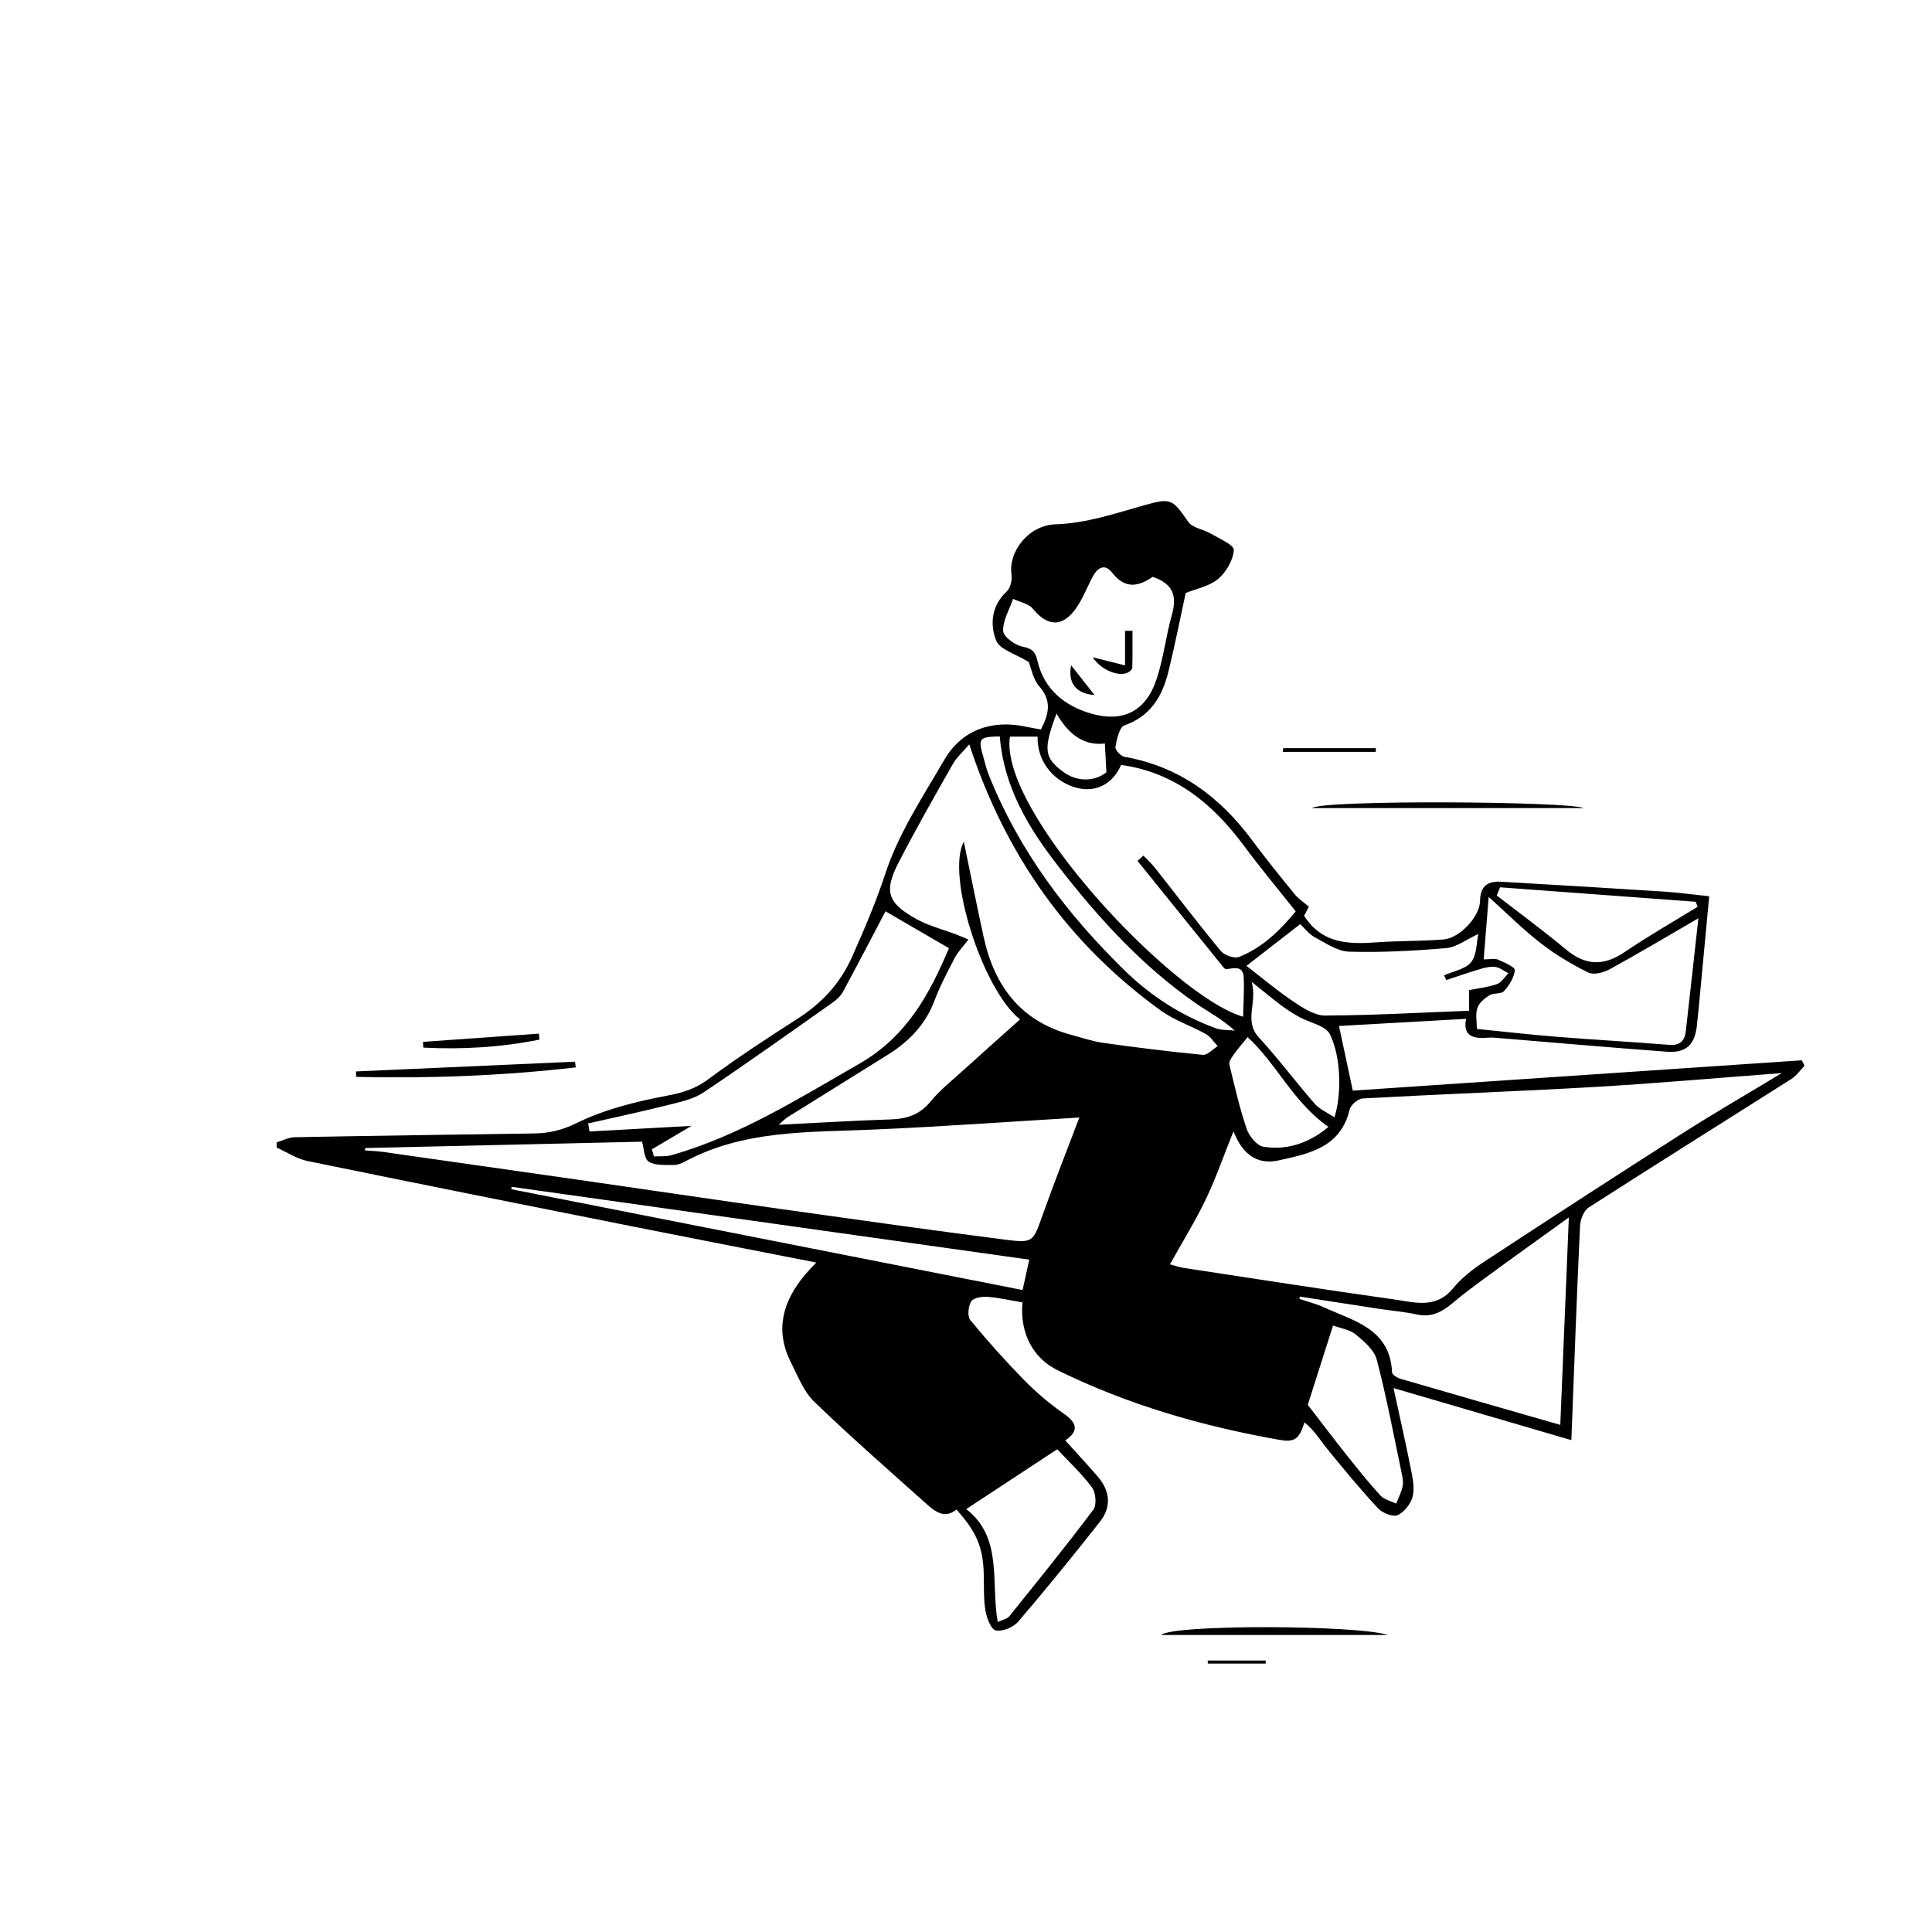
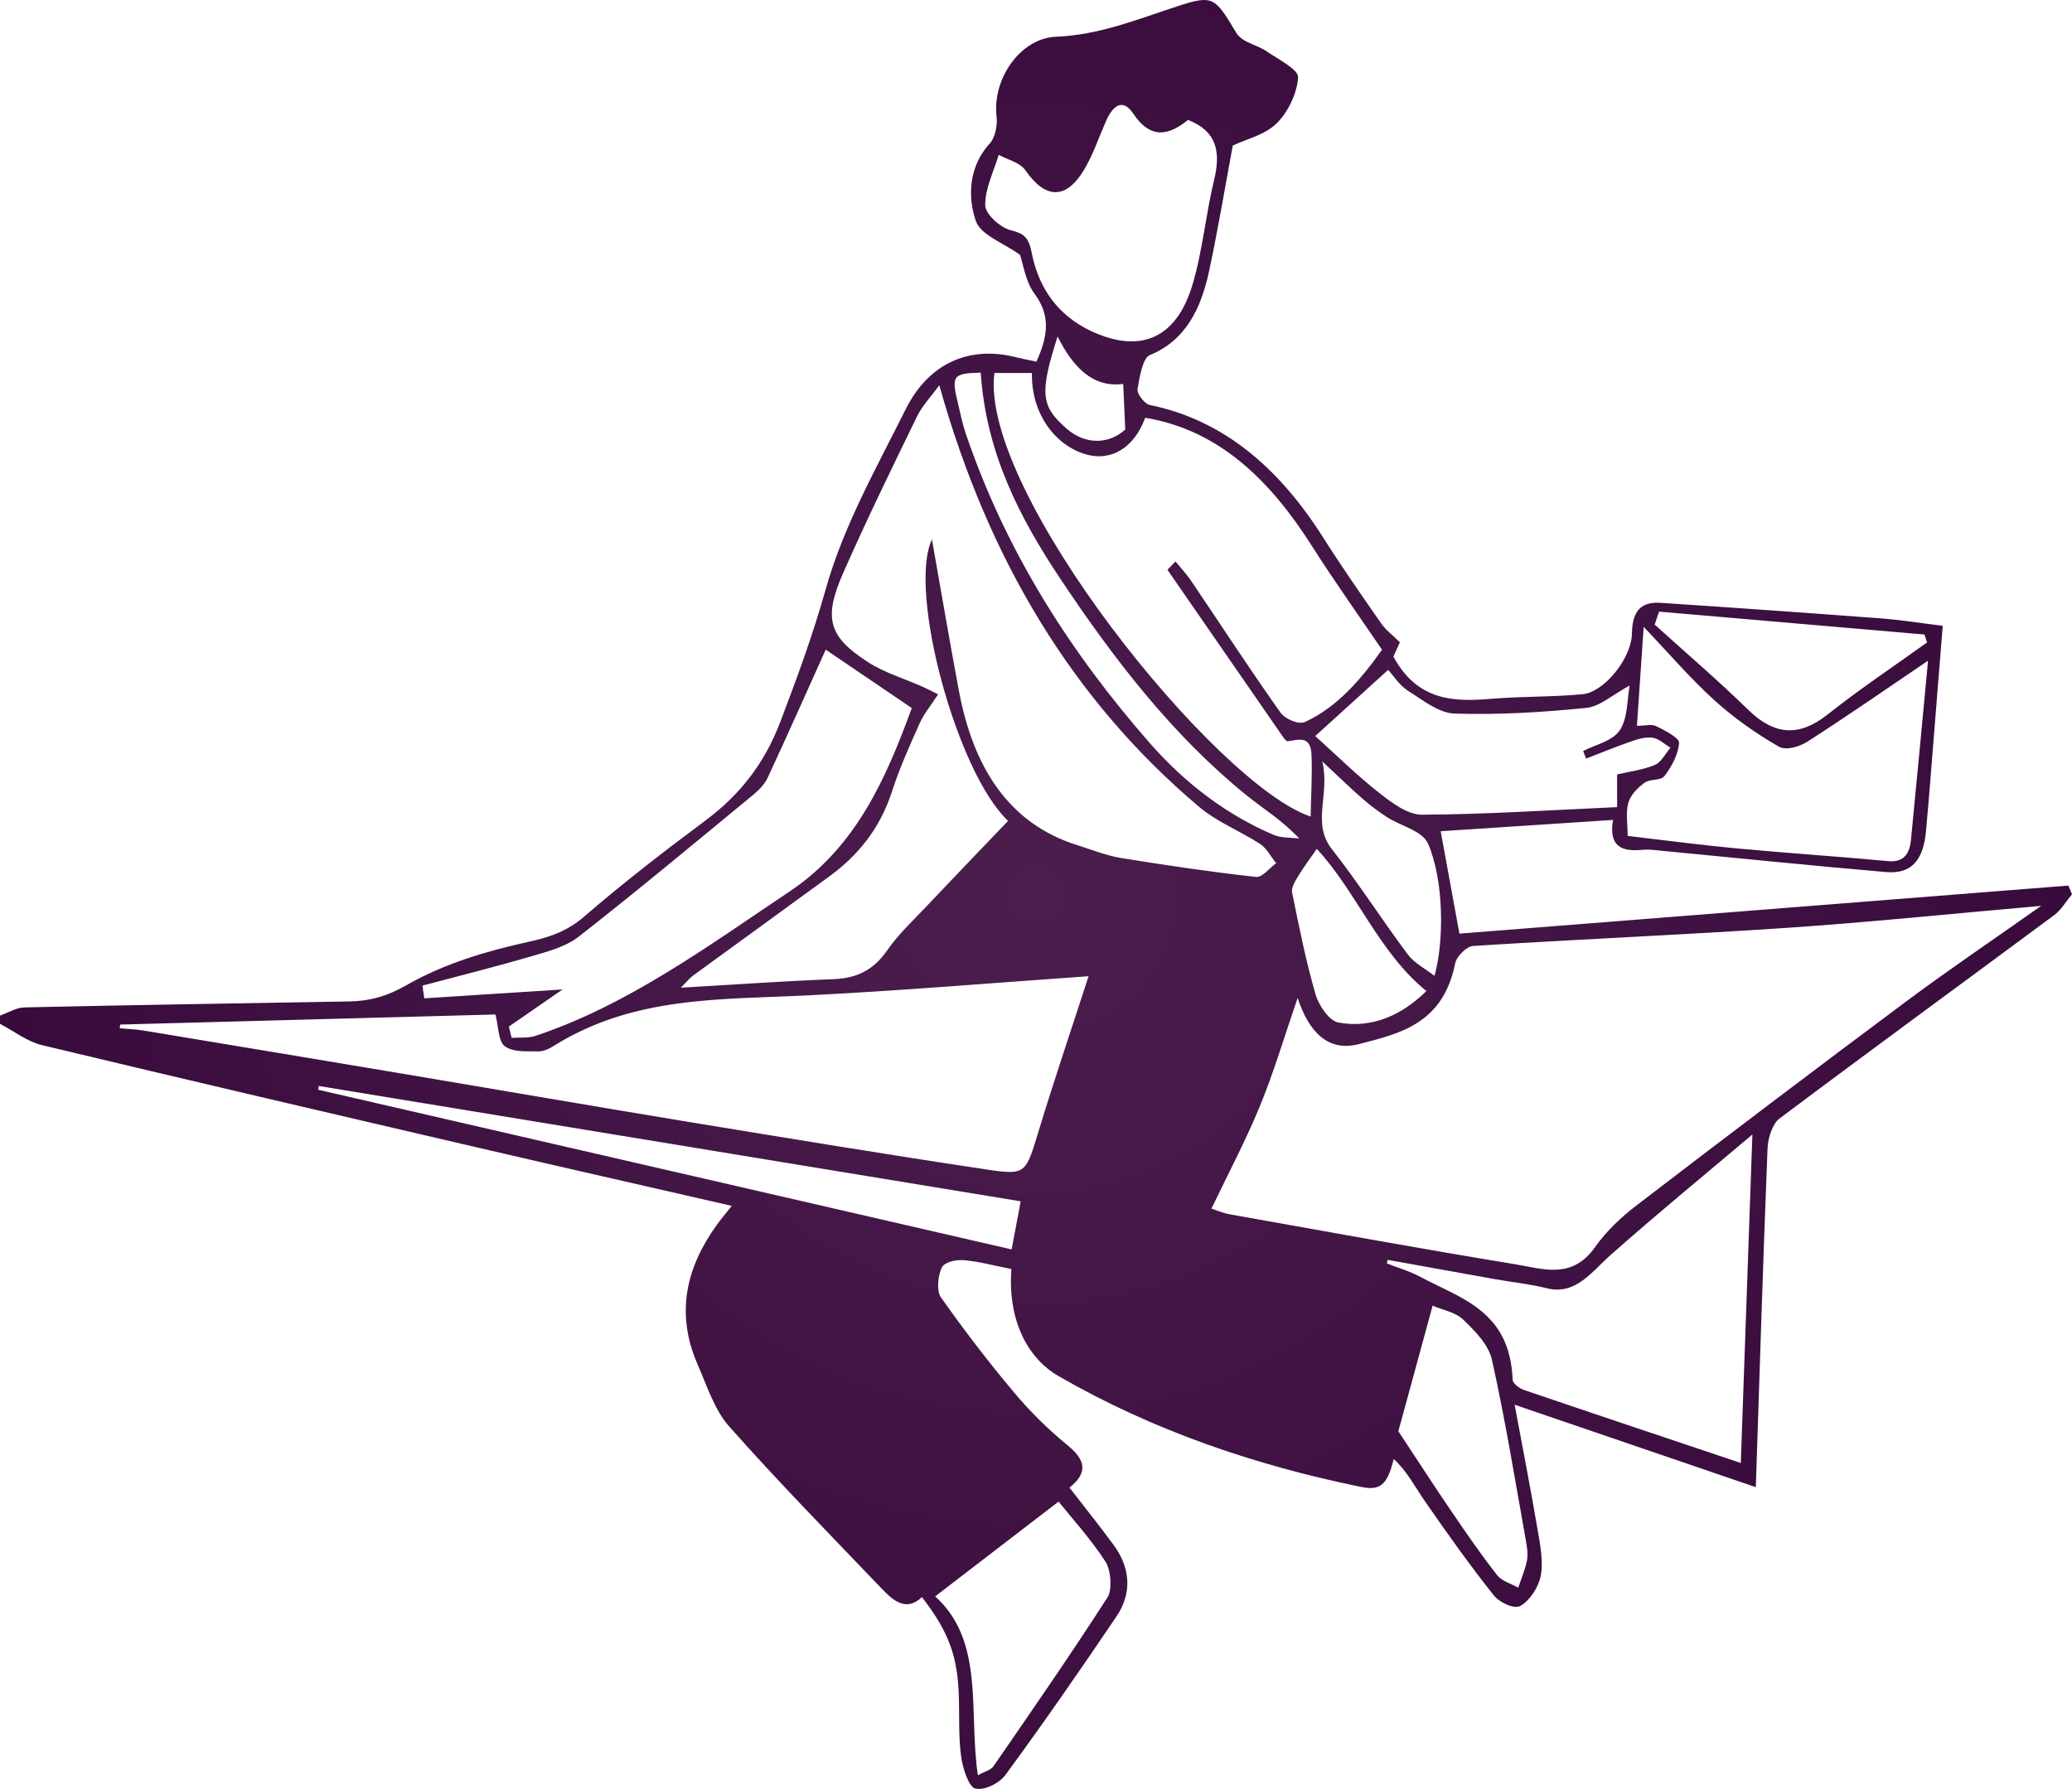
- <svg xmlns="http://www.w3.org/2000/svg" width="2500" height="2500" viewBox="0 0 2500 2500">
-   <path d="m1323.01,1685.3c-17.1-2.87-31.23-6.24-45.53-7.22-7.06-.48-17.98,1.3-20.77,5.92-3.79,6.28-5.16,19.27-1.17,24.13,22.18,26.98,45.56,53.1,70.03,78.04,15.46,15.75,32.63,30.25,50.71,42.89,17.12,11.97,20.58,22.29,2.15,34.83,14.67,16.27,28.72,31.25,42.09,46.82,15.89,18.51,18.04,39.06,2.84,58.35-34.47,43.73-69.54,87.03-105.76,129.31-6.26,7.31-20.25,13.14-29.05,11.41-6.1-1.2-11.84-16.16-13.4-25.68-2.58-15.7-1.74-31.97-2.2-48-.97-33.97-9.36-54.07-35.31-82.71-15.15,12.3-27.49,2.78-38.76-7.31-48.84-43.7-98.25-86.85-145.36-132.36-13.65-13.19-21.13-33.18-30.05-50.76-21.36-42.11-10.3-79.5,18.46-113.73,3.84-4.57,8.07-8.8,14.27-15.52-82.63-16.23-162.71-31.76-242.7-47.7-138.58-27.61-277.16-55.21-415.57-83.65-13.93-2.86-26.68-11.45-39.97-17.38.01-2.25.02-4.49.03-6.74,7.78-2.33,15.52-6.55,23.34-6.69,103.25-1.96,206.52-3.36,309.78-4.87,19.39-.28,36.03-4.1,54.99-13.41,36.09-17.71,76.75-27.88,116.61-35.38,20.06-3.77,36.41-8.55,52.98-20.78,37.38-27.6,76.24-53.3,115.44-78.29,31.73-20.22,55.86-45.59,71.35-80.45,15.84-35.66,31.02-70.88,43.33-108.39,17.01-51.84,48.5-99.27,76.33-147.12,22.07-37.94,60.86-51.93,104.5-42.69,6.62,1.4,13.3,2.49,20.26,3.78,10.35-19.77,14.48-36.88-2.02-55.78-8.38-9.61-10.76-24.46-13.61-31.45-16.74-10.45-37.63-16.08-42.33-28.06-8.12-20.69-6.05-44.83,13.62-63.17,4.79-4.47,7.34-14.58,6.35-21.45-4.43-30.95,22.57-64.43,56.78-65.58,40.68-1.38,77.23-14.07,115.05-24.7,34.98-9.83,36.33-7.83,56.93,21.58,5.55,7.93,19.61,9.55,29.12,15.16,10.94,6.46,30.24,14.75,29.8,21.14-.91,13.19-9.9,28.76-20.41,37.57-11.46,9.6-28.4,12.66-41.9,18.13-7.22,33.12-13.98,67.94-22.53,102.31-7.83,31.51-22.91,57.18-56.73,68.97-6.57,2.29-9.83,17.91-11.67,27.92-.66,3.58,6.82,11.92,11.53,12.75,70.91,12.4,123.71,51.71,165.64,108.35,17.7,23.91,36.5,47.02,55.29,70.09,4.55,5.59,11.01,9.63,17.89,15.49-1.74,3.33-4.44,8.46-6.17,11.77,23.07,36.21,57.47,37.04,93.67,34.41,28.94-2.1,58.09-1.38,87-3.77,20.32-1.68,46.62-29.15,46.96-49.78.33-19.99,10.54-25.81,27.37-24.86,70.01,3.96,140.01,8.19,209.99,12.71,18.94,1.22,37.8,3.83,59.18,6.06-4.5,47.97-8.94,95.35-13.4,142.72-.79,8.33-1.65,16.66-2.56,24.98-2.62,24.03-13.92,35.27-38.05,33.51-72.89-5.33-145.7-11.8-218.55-17.77-4.57-.38-9.21-.83-13.75-.44-18.73,1.64-32.87-1.81-28.28-24.39-55.36,3.11-108.99,6.12-164.46,9.24,6.08,28.46,11.68,54.68,17.87,83.66,193.51-13.07,387.3-26.16,581.08-39.25,1.14,2.37,2.29,4.73,3.44,7.1-5.59,5.72-10.32,12.8-16.89,16.97-87.44,55.53-175.31,110.4-262.44,166.42-6.37,4.1-10.77,15.65-11.16,23.96-4.22,90.02-7.45,180.08-11.21,277.07-76.33-22.34-150.76-44.13-230.12-67.36,7.73,35.68,15.24,68.53,21.8,101.56,2.48,12.51,5.7,26.08,3.14,37.99-2.06,9.58-10.75,20.71-19.48,24.84-6,2.83-19.8-2.66-25.47-8.75-22.84-24.54-44.24-50.45-65.39-76.49-9.62-11.85-17.44-25.17-30-34.78-6.49,22.96-14.22,25.79-32.29,22.6-99.75-17.6-196.44-45.47-287.13-90.15-31.55-15.54-48.88-47.67-45.38-87.71Zm190.86-49.28c5.71,1.52,11.5,3.67,17.49,4.58,90.87,13.84,181.7,28.08,272.72,40.87,26.07,3.66,53.84,12.66,75.89-14.07,10.92-13.24,25.04-24.57,39.49-34.05,85.4-56.02,171.08-111.62,257.19-166.55,41.13-26.24,83.41-50.67,128.97-78.22-83.85,6.31-162.93,13.34-242.16,17.94-99.92,5.79-199.96,9.35-299.9,14.85-6.15.34-15.7,8.34-17.12,14.32-11.6,49.2-52.41,57.17-91.91,65.87-29.73,6.55-47.72-10.26-58.4-37.69-12.38,30.79-22.54,60.26-35.93,88.2-13.74,28.67-30.64,55.83-46.33,83.97Zm-259.65-672.81c-7.99,9.43-16.23,16.63-21.33,25.61-24.01,42.26-48.11,84.52-70.34,127.72-18.98,36.88-14.1,51.9,22.97,72.54,16.32,9.09,35.12,13.69,52.75,20.45,5.69,2.18,11.23,4.73,14.82,6.25-7.1,9.37-13.54,15.87-17.58,23.61-9.49,18.16-19.14,36.43-26.35,55.56-11.6,30.81-32.78,52.61-59.87,69.58-43.21,27.06-86.6,53.86-129.83,80.9-3.7,2.31-6.75,5.65-11.89,10.04,50.62-2.52,97.86-5.44,145.14-6.96,21.03-.68,37.86-6.35,51.68-23.42,10.92-13.49,24.88-24.59,37.86-36.35,25.63-23.24,51.52-46.21,77.62-69.59-49.04-39.46-95.8-187.91-72.67-229.93,8.73,42.1,16.79,82.75,25.63,123.24,13.83,63.39,47.89,109.06,113.21,126.56,13.87,3.72,27.63,8.51,41.77,10.48,42.77,5.97,85.65,11.35,128.63,15.46,6,.57,12.8-7.28,19.23-11.23-5.02-5.32-9.14-12.24-15.22-15.65-19.14-10.72-40.76-17.72-58.34-30.42-119.74-86.5-200.95-201.11-247.88-344.46Zm-781.57,522.34c-.14,1.03-.28,2.06-.42,3.09,7.49.58,15.04.74,22.46,1.79,84.43,11.96,168.85,23.99,253.25,36.13,88.21,12.68,176.36,25.76,264.6,38.19,95.79,13.49,191.57,27,287.51,39.32,37.26,4.78,36.68,3.04,49.22-32.21,14.86-41.77,31.21-83.01,47.4-125.79-90.03,5.38-178.97,11.86-268.03,15.66-82.61,3.53-165.96.39-242.12,41.19-4.59,2.46-10.09,4.7-15.11,4.58-10.89-.26-23.71.94-31.96-4.35-6.05-3.87-6.09-17.12-8.69-25.81-118.57,2.72-238.34,5.48-358.1,8.23Zm999.28-371.57c2.54-2.26,5.08-4.53,7.63-6.79,4.98,5.21,10.42,10.06,14.86,15.69,28.37,35.91,56.04,72.39,85.22,107.62,4.64,5.6,17.49,10.22,23.6,7.81,31.01-12.23,53.8-35.27,73.4-58.99-23.52-29.71-46.01-56.66-66.88-84.79-40.37-54.42-89.45-94.98-159.07-104.73-10.26,24.01-31.64,35.47-55.29,30.17-29.53-6.62-53.65-32.81-52.76-66.75h-35.82c-14.68,96.35,211.82,336.91,301.76,362.39.37-18.04,1.61-34.47.78-50.79-.81-15.8-12.6-11.9-22.62-10.7-1.53.18-3.71-2.54-5.13-4.29-36.59-45.25-73.12-90.55-109.67-135.84Zm210.05,563.82c-.2.99-.4,1.97-.6,2.96,10.6,3.58,21.62,6.26,31.74,10.9,38.92,17.84,85.69,27.7,88.2,84.18.13,2.96,6.46,7.01,10.58,8.21,68.94,20.12,137.99,39.86,207.11,59.72,3.65-88.53,7.2-174.84,11.06-268.39-48.39,35.04-92.38,65.87-135.12,98.33-18.6,14.13-33.56,33.22-61.12,27.29-16.3-3.51-33.06-4.91-49.58-7.43-34.1-5.2-68.18-10.5-102.27-15.77Zm-454-450.84c-28.69-16.67-56.19-32.65-82.13-47.72-17.46,33.18-35.96,68.83-55.09,104.14-2.99,5.52-8.25,10.34-13.49,14.04-55.39,39.05-110.56,78.47-166.87,116.16-12.91,8.64-29.69,12.25-45.2,16.14-34.55,8.69-69.42,16.1-104.15,24.03.58,3.46,1.17,6.93,1.75,10.39,43.68-2.4,87.37-4.8,132.01-7.26-17.34,10.25-34.31,20.28-51.28,30.32.87,3.08,1.75,6.15,2.62,9.23,7.63-.48,15.65.4,22.84-1.65,87.87-25.06,164.09-73.04,242.61-118.07,63.53-36.44,92.01-92.72,116.38-149.75Zm683.1,104.47c35.21,3.51,69.05,7.41,102.99,10.13,48.53,3.89,97.16,6.61,145.69,10.48,13.62,1.09,20.19-4.87,21.61-17.25,5.67-49.27,11.01-98.57,16.32-146.53-38.75,22.45-76.41,44.92-114.83,66-7.88,4.32-20.67,7.64-27.63,4.2-21.52-10.64-42.53-23.2-61.48-37.92-23.18-18.01-44.09-38.95-67.41-59.91-2.2,27.66-4.26,53.49-6.44,80.82,8.22,0,14.12-1.56,18.53.34,8.13,3.49,22,9.52,21.68,13.59-.73,9.46-7.15,19.55-13.87,27.07-3.7,4.14-13.55,2.14-19.02,5.51-6.31,3.9-13.36,9.84-15.52,16.4-2.67,8.1-.64,17.75-.64,27.07Zm-419.49-585.01c-18.01,12.41-35.4,16.53-52.38-5.25-10.21-13.09-19.67-6.01-25.97,6.3-6.88,13.45-12.48,27.82-21.11,40.04-17.33,24.53-36.99,23.25-55.61.22-5.46-6.75-16.9-8.66-25.6-12.79-4.78,13.8-13.19,27.69-12.86,41.38.17,7.26,14.66,18.15,24.23,20.21,12.34,2.65,17.14,5.33,20.19,18.64,8.44,36.78,35,58.28,69.78,68.3,40.21,11.6,69.71-2.76,83.53-42.29,9.65-27.61,12.66-57.46,20.66-85.74,6.62-23.4,2.24-39.94-24.85-49.01Zm421.37,462.14c-15.98,7.35-28.33,17.15-41.43,18.28-41.78,3.6-83.88,5.8-125.76,4.63-15.05-.42-30.27-11.05-44.49-18.72-7.65-4.13-13.34-11.87-18.8-16.95-23.91,18.59-46.04,35.78-69.54,54.04,19.98,15.39,39.66,32.08,60.95,46.37,12.31,8.26,27.24,17.96,40.95,17.89,62.17-.29,124.33-3.83,186.16-6.19v-26.69c12.86-2.6,25.04-3.81,36.2-7.84,5.83-2.1,9.86-9.17,14.71-14-5.57-2.85-10.92-7.32-16.77-8.13-6.45-.89-13.57.86-20.02,2.76-14.7,4.33-29.16,9.44-43.72,14.24-.93-2.06-1.86-4.12-2.79-6.18,12.02-5.42,27.78-7.88,35.02-17.07,7.57-9.61,6.93-25.68,9.34-36.46Zm-621.91,890.37c7.02-3.34,12.35-4.19,14.86-7.32,36.76-45.69,73.73-91.26,108.92-138.15,4.55-6.07,3.13-22.12-1.87-28.81-13.82-18.47-31-34.42-44.92-49.31-41.23,27.11-78.66,51.73-117.74,77.43,47.69,36.95,31.61,94.44,40.75,146.16Zm401.2-281.09c20.43,26.47,35.08,45.95,50.26,64.99,14.21,17.82,28.46,35.69,43.86,52.46,4.81,5.24,13.42,7,20.3,10.36,2.84-7.3,6.48-14.42,8.24-21.97,1.16-4.98.26-10.72-.83-15.89-10.41-49.54-19.74-99.38-32.53-148.31-3.29-12.58-16.42-23.78-27.36-32.77-7.69-6.32-19.33-7.83-29.23-11.46-12.34,38.72-24.69,77.44-32.7,102.58Zm-360.34-187.84c-224.45-31.58-447.12-62.91-669.79-94.25-.16,1.03-.33,2.06-.49,3.09,219.97,43.37,439.95,86.75,661.61,130.45,3.31-15,6.19-28.08,8.66-39.3Zm609.14-481.81c-1.41,3.52-2.81,7.05-4.22,10.57,29.82,23.12,60.31,45.44,89.25,69.62,25.11,20.98,48.65,22.28,75.88,3.78,30.74-20.89,63.15-39.32,94.83-58.82-.86-2.15-1.73-4.31-2.59-6.47-84.38-6.23-168.77-12.46-253.15-18.69Zm-647.35-195.3c-26.76.65-28.19,2.45-21.52,25.62,2.3,7.99,4.1,16.18,7.16,23.87,38.85,97.93,100.93,179.97,175.52,252.97,33.93,33.21,73.51,58.83,118.4,75.23,7.5,2.74,16.24,2.07,24.41,2.98-16.74-15.29-34.21-24.16-50.16-35.22-69.71-48.3-125.96-110.35-177.63-176.8-38.53-49.55-70.82-102.17-76.16-168.65Zm320.72,389.14c-6.1,7.56-12.5,14.88-18.13,22.75-2.69,3.76-6.32,9.12-5.44,12.79,6.68,27.98,13.15,56.13,22.4,83.3,3.18,9.35,13.17,21.65,21.59,23,32.77,5.27,61.45-6.47,84.17-25.69-45.38-31.46-67.1-81.78-104.6-116.16Zm5.25-71.47c7.69,27.69-10.63,50.17,9.31,71.87,25.27,27.5,47.64,57.64,72.24,85.8,6.36,7.29,16.35,11.41,25.52,17.57,9.25-28.46,9.05-77.5-5.93-107.63-5.54-11.14-26.05-14.66-39.47-22.13-7.97-4.44-15.75-9.37-23.06-14.83-11.35-8.47-22.22-17.58-38.61-30.66Zm-189.97-308.42c-28.94,3.29-47.99-13.7-62.59-38.77-17.33,46.39-16.01,56.99,8.56,75.28,18.27,13.6,40.65,12.73,56.01.74-.74-13.95-1.33-25.01-1.97-37.24Z" />
-   <path d="m2049.29,1045.66h-351.61c14.51-11,332.99-8.73,351.61,0Z" />
-   <path d="m1796.01,2115.69h-293.71c15.62-14.04,255.25-12.99,293.71,0Z" />
-   <path d="m745.04,1381.21c-94.38,10.85-189.1,14.46-284.09,12.29-.12-2.35-.25-4.71-.37-7.06,94.49-4.21,188.98-8.42,283.46-12.63.33,2.47.67,4.94,1,7.4Z" />
-   <path d="m547.34,1348.16c50.02-3.55,100.03-7.1,150.05-10.65.21,2.59.41,5.17.62,7.76-49.52,9.94-99.64,12.94-150.23,10.33-.14-2.48-.29-4.96-.43-7.44Z" />
-   <path d="m1660.44,968.16h119.98c-.09,1.6-.18,3.2-.27,4.8h-120.15c.15-1.6.29-3.2.44-4.8Z" />
-   <path d="m1637.91,2152.64h-74.97c-.05-1.31-.1-2.61-.15-3.92h74.97c.05,1.31.1,2.61.15,3.92Z" />
-   <path d="m1413.97,850.5c14.65,3.69,26.55,6.68,41.82,10.53v-44.72c3.21-.01,6.42-.02,9.63-.03,0,15.95.21,31.91-.26,47.85-.06,2.11-3.24,4.8-5.59,6.06-11.35,6.07-34.97-2.96-45.6-19.69Z" />
-   <path d="m1385.95,860.83c10.86,13.75,20.66,26.15,30.43,38.55-23.95-1.79-34.64-15.12-30.43-38.55Z" />
+ <svg xmlns="http://www.w3.org/2000/svg" viewBox="19.36 25.799 2426.67 2095.57" width="2426.67px" height="2095.57px" preserveAspectRatio="none">
+   <defs>
+     <radialGradient gradientUnits="userSpaceOnUse" cx="1232.695" cy="1073.585" r="1213.335" id="gradient-1">
+       <stop offset="0" style="stop-color: rgb(29.412% 11.765% 30.588%)" />
+       <stop offset="1" style="stop-color: rgb(21.949% 4.418% 23.358%)" />
+     </radialGradient>
+   </defs>
+   <path d="M 1203.86 1512.35 C 1182.87 1508.23 1165.53 1503.4 1147.98 1502 C 1139.31 1501.31 1125.91 1503.86 1122.48 1510.48 C 1117.83 1519.49 1116.15 1538.11 1121.05 1545.08 C 1148.27 1583.76 1176.97 1621.21 1207 1656.97 C 1225.98 1679.55 1247.05 1700.34 1269.24 1718.46 C 1290.26 1735.62 1294.51 1750.42 1271.88 1768.4 C 1289.89 1791.72 1307.13 1813.2 1323.55 1835.52 C 1343.05 1862.06 1345.69 1891.52 1327.03 1919.18 C 1284.72 1981.88 1241.68 2043.96 1197.22 2104.57 C 1189.54 2115.05 1172.37 2123.41 1161.57 2120.93 C 1154.08 2119.21 1147.03 2097.76 1145.12 2084.11 C 1141.95 2061.61 1142.98 2038.28 1142.42 2015.3 C 1141.23 1966.59 1130.93 1937.78 1099.08 1896.71 C 1080.48 1914.35 1065.34 1900.7 1051.5 1886.23 C 991.558 1823.58 930.912 1761.71 873.09 1696.47 C 856.336 1677.56 847.155 1648.9 836.206 1623.69 C 809.989 1563.32 823.564 1509.71 858.864 1460.63 C 863.577 1454.08 868.769 1448.02 876.379 1438.38 C 774.959 1415.12 676.669 1392.85 578.489 1370 C 408.396 1330.41 238.303 1290.84 68.419 1250.07 C 51.321 1245.97 35.672 1233.65 19.36 1225.15 C 19.372 1221.92 19.385 1218.71 19.397 1215.48 C 28.946 1212.14 38.446 1206.09 48.044 1205.89 C 174.773 1203.08 301.527 1201.08 428.268 1198.91 C 452.067 1198.51 472.491 1193.03 495.763 1179.68 C 540.06 1154.29 589.966 1139.71 638.89 1128.96 C 663.511 1123.56 683.579 1116.7 703.917 1099.17 C 749.797 1059.6 797.494 1022.75 845.608 986.922 C 884.554 957.932 914.171 921.559 933.183 871.579 C 952.625 820.453 971.257 769.958 986.366 716.179 C 1007.24 641.855 1045.89 573.854 1080.05 505.251 C 1107.14 450.855 1154.75 430.798 1208.32 444.045 C 1216.44 446.052 1224.64 447.615 1233.18 449.465 C 1245.89 421.12 1250.96 396.589 1230.7 369.492 C 1220.42 355.714 1217.5 334.423 1214 324.402 C 1193.45 309.419 1167.81 301.348 1162.04 284.172 C 1152.08 254.508 1154.62 219.898 1178.76 193.604 C 1184.64 187.195 1187.77 172.7 1186.56 162.851 C 1181.12 118.477 1214.26 70.476 1256.25 68.828 C 1306.18 66.849 1351.04 48.655 1397.46 33.415 C 1440.39 19.321 1442.05 22.189 1467.34 64.354 C 1474.15 75.724 1491.4 78.046 1503.08 86.089 C 1516.51 95.351 1540.19 107.237 1539.65 116.398 C 1538.54 135.309 1527.5 157.632 1514.6 170.263 C 1500.54 184.027 1479.74 188.414 1463.17 196.256 C 1454.31 243.741 1446.02 293.663 1435.52 342.94 C 1425.91 388.116 1407.4 424.92 1365.89 441.823 C 1357.83 445.106 1353.83 467.501 1351.57 481.852 C 1350.76 486.985 1359.94 498.942 1365.72 500.132 C 1452.75 517.91 1517.56 574.27 1569.03 655.475 C 1590.75 689.755 1613.83 722.889 1636.89 755.964 C 1642.47 763.979 1650.4 769.771 1658.85 778.173 C 1656.71 782.947 1653.4 790.302 1651.27 795.048 C 1679.59 846.962 1721.81 848.152 1766.24 844.382 C 1801.76 841.371 1837.54 842.403 1873.03 838.977 C 1897.97 836.568 1930.25 797.184 1930.67 767.606 C 1931.07 738.946 1943.6 730.602 1964.26 731.964 C 2050.19 737.642 2136.11 743.706 2222 750.187 C 2245.25 751.936 2268.4 755.678 2294.64 758.875 C 2289.12 827.65 2283.67 895.58 2278.19 963.495 C 2277.22 975.438 2276.17 987.381 2275.05 999.309 C 2271.83 1033.76 2257.96 1049.88 2228.35 1047.35 C 2138.88 1039.71 2049.51 1030.43 1960.1 1021.88 C 1954.49 1021.33 1948.8 1020.69 1943.22 1021.25 C 1920.23 1023.6 1902.88 1018.65 1908.51 986.277 C 1840.56 990.735 1774.74 995.051 1706.65 999.524 C 1714.12 1040.33 1720.99 1077.92 1728.59 1119.47 C 1966.1 1100.73 2203.96 1081.96 2441.8 1063.19 C 2443.2 1066.59 2444.61 1069.98 2446.03 1073.38 C 2439.16 1081.58 2433.36 1091.73 2425.3 1097.7 C 2317.97 1177.32 2210.12 1255.99 2103.18 1336.3 C 2095.36 1342.18 2089.96 1358.74 2089.48 1370.66 C 2084.3 1499.72 2080.34 1628.84 2075.72 1767.89 C 1982.03 1735.87 1890.68 1704.62 1793.27 1671.32 C 1802.76 1722.47 1811.98 1769.57 1820.03 1816.93 C 1823.07 1834.86 1827.02 1854.32 1823.88 1871.39 C 1821.35 1885.13 1810.69 1901.09 1799.97 1907.01 C 1792.61 1911.07 1775.67 1903.19 1768.71 1894.46 C 1740.68 1859.28 1714.41 1822.13 1688.45 1784.8 C 1676.64 1767.81 1667.05 1748.71 1651.63 1734.93 C 1643.66 1767.85 1634.17 1771.91 1612 1767.34 C 1489.56 1742.1 1370.89 1702.14 1259.57 1638.09 C 1220.85 1615.81 1199.58 1569.74 1203.87 1512.33 L 1203.86 1512.35 Z M 1438.12 1441.69 C 1445.13 1443.87 1452.24 1446.96 1459.59 1448.26 C 1571.12 1468.1 1682.61 1488.52 1794.33 1506.86 C 1826.33 1512.11 1860.41 1525.01 1887.47 1486.68 C 1900.88 1467.7 1918.21 1451.46 1935.94 1437.87 C 2040.76 1357.55 2145.93 1277.84 2251.62 1199.08 C 2302.1 1161.46 2354 1126.44 2409.92 1086.94 C 2307 1095.98 2209.94 1106.06 2112.69 1112.66 C 1990.05 1120.96 1867.26 1126.06 1744.59 1133.95 C 1737.04 1134.44 1725.32 1145.91 1723.58 1154.48 C 1709.34 1225.02 1659.25 1236.45 1610.77 1248.92 C 1574.28 1258.31 1552.2 1234.21 1539.09 1194.88 C 1523.89 1239.03 1511.42 1281.28 1494.99 1321.34 C 1478.12 1362.44 1457.38 1401.38 1438.12 1441.72 L 1438.12 1441.69 Z M 1119.43 477.078 C 1109.62 490.598 1099.51 500.921 1093.25 513.796 C 1063.78 574.384 1034.2 634.973 1006.91 696.91 C 983.617 749.785 989.607 771.32 1035.11 800.911 C 1055.14 813.944 1078.21 820.539 1099.85 830.231 C 1106.84 833.356 1113.63 837.012 1118.04 839.192 C 1109.33 852.626 1101.42 861.945 1096.46 873.042 C 1084.82 899.078 1072.97 925.272 1064.12 952.699 C 1049.88 996.872 1023.89 1028.13 990.638 1052.46 C 937.602 1091.25 884.345 1129.68 831.285 1168.44 C 826.743 1171.76 823 1176.55 816.691 1182.84 C 878.822 1179.23 936.804 1175.04 994.835 1172.86 C 1020.65 1171.88 1041.31 1163.76 1058.27 1139.28 C 1071.67 1119.94 1088.81 1104.03 1104.74 1087.17 C 1136.19 1053.85 1167.97 1020.91 1200.01 987.395 C 1139.82 930.82 1082.42 717.985 1110.81 657.741 C 1121.53 718.1 1131.42 776.381 1142.27 834.432 C 1159.25 925.315 1201.05 990.793 1281.22 1015.88 C 1298.25 1021.22 1315.14 1028.08 1332.49 1030.91 C 1384.99 1039.47 1437.62 1047.18 1490.37 1053.07 C 1497.74 1053.89 1506.08 1042.64 1513.98 1036.97 C 1507.82 1029.35 1502.76 1019.42 1495.3 1014.53 C 1471.8 999.166 1445.27 989.13 1423.69 970.922 C 1276.72 846.905 1177.04 682.587 1119.44 477.064 L 1119.43 477.078 Z M 160.13 1225.96 C 159.959 1227.44 159.787 1228.92 159.615 1230.39 C 168.808 1231.23 178.075 1231.46 187.182 1232.96 C 290.812 1250.11 394.429 1267.36 498.021 1284.76 C 606.29 1302.94 714.485 1321.69 822.791 1339.52 C 940.363 1358.86 1057.92 1378.23 1175.68 1395.89 C 1221.41 1402.74 1220.7 1400.25 1236.09 1349.71 C 1254.33 1289.82 1274.4 1230.7 1294.27 1169.36 C 1183.77 1177.08 1074.6 1186.37 965.292 1191.81 C 863.897 1196.88 761.593 1192.37 668.114 1250.87 C 662.48 1254.4 655.73 1257.61 649.568 1257.43 C 636.202 1257.06 620.466 1258.78 610.34 1251.2 C 602.915 1245.65 602.866 1226.65 599.674 1214.19 C 454.142 1218.09 307.136 1222.05 160.143 1225.99 L 160.13 1225.96 Z M 1386.65 693.239 C 1389.76 689.999 1392.88 686.745 1396.01 683.504 C 1402.12 690.974 1408.8 697.928 1414.25 705.999 C 1449.07 757.484 1483.03 809.786 1518.85 860.296 C 1524.54 868.325 1540.32 874.949 1547.82 871.493 C 1585.88 853.959 1613.85 820.926 1637.91 786.918 C 1609.04 744.323 1581.43 705.684 1555.82 665.354 C 1506.27 587.331 1446.03 529.179 1360.58 515.201 C 1347.98 549.624 1321.74 566.054 1292.71 558.456 C 1256.47 548.965 1226.86 511.416 1227.95 462.755 L 1183.99 462.755 C 1165.97 600.894 1443.98 945.788 1554.37 982.32 C 1554.82 956.455 1556.35 932.899 1555.33 909.501 C 1554.33 886.848 1539.86 892.44 1527.56 894.16 C 1525.69 894.418 1523.01 890.519 1521.27 888.01 C 1476.36 823.134 1431.52 758.187 1386.66 693.254 L 1386.65 693.239 Z M 1644.46 1501.6 C 1644.21 1503.02 1643.97 1504.42 1643.72 1505.84 C 1656.73 1510.97 1670.26 1514.82 1682.68 1521.47 C 1730.45 1547.04 1787.86 1561.18 1790.94 1642.16 C 1791.1 1646.4 1798.87 1652.21 1803.92 1653.93 C 1888.54 1682.77 1973.29 1711.08 2058.13 1739.55 C 2062.61 1612.62 2066.97 1488.88 2071.71 1354.76 C 2012.31 1404.99 1958.32 1449.19 1905.86 1495.73 C 1883.03 1515.99 1864.67 1543.36 1830.84 1534.86 C 1810.84 1529.83 1790.26 1527.82 1769.99 1524.2 C 1728.13 1516.75 1686.3 1509.15 1644.46 1501.6 Z M 1087.22 855.221 C 1052.01 831.321 1018.25 808.41 986.415 786.804 C 964.985 834.374 942.278 885.486 918.798 936.111 C 915.128 944.025 908.672 950.936 902.24 956.24 C 834.255 1012.23 766.539 1068.74 697.424 1122.78 C 681.579 1135.17 660.983 1140.34 641.946 1145.92 C 599.539 1158.38 556.74 1169 514.112 1180.37 C 514.824 1185.33 515.548 1190.31 516.26 1195.27 C 569.873 1191.83 623.498 1188.39 678.289 1184.86 C 657.006 1199.56 636.177 1213.94 615.348 1228.33 C 616.416 1232.75 617.496 1237.15 618.564 1241.56 C 627.929 1240.88 637.773 1242.14 646.598 1239.2 C 754.449 1203.27 848.002 1134.48 944.377 1069.92 C 1022.35 1017.67 1057.31 936.985 1087.22 855.221 Z M 1925.66 1005 C 1968.88 1010.03 2010.41 1015.63 2052.07 1019.52 C 2111.63 1025.1 2171.32 1029 2230.89 1034.55 C 2247.61 1036.11 2255.67 1027.57 2257.41 1009.82 C 2264.37 939.179 2270.93 868.497 2277.44 799.736 C 2229.88 831.923 2183.66 864.138 2136.5 894.361 C 2126.83 900.555 2111.13 905.315 2102.59 900.383 C 2076.17 885.128 2050.39 867.12 2027.13 846.016 C 1998.68 820.195 1973.01 790.173 1944.39 760.122 C 1941.69 799.779 1939.16 836.812 1936.48 875.995 C 1946.57 875.995 1953.82 873.759 1959.23 876.483 C 1969.21 881.486 1986.23 890.132 1985.84 895.967 C 1984.94 909.53 1977.06 923.996 1968.81 934.778 C 1964.27 940.713 1952.18 937.846 1945.47 942.677 C 1937.72 948.269 1929.07 956.785 1926.42 966.19 C 1923.14 977.803 1925.63 991.639 1925.63 1005 L 1925.66 1005 Z M 1410.78 166.263 C 1388.67 184.055 1367.33 189.962 1346.48 158.736 C 1333.95 139.968 1322.34 150.119 1314.61 167.768 C 1306.16 187.052 1299.29 207.654 1288.7 225.174 C 1267.43 260.343 1243.3 258.508 1220.44 225.49 C 1213.74 215.812 1199.7 213.074 1189.02 207.152 C 1183.15 226.938 1172.83 246.852 1173.24 266.48 C 1173.45 276.888 1191.23 292.502 1202.98 295.455 C 1218.12 299.254 1224.02 303.097 1227.76 322.179 C 1238.12 374.912 1270.72 405.736 1313.41 420.102 C 1362.76 436.733 1398.97 416.145 1415.93 359.47 C 1427.78 319.885 1431.47 277.089 1441.29 236.544 C 1449.41 202.995 1444.04 179.281 1410.79 166.277 L 1410.78 166.263 Z M 1927.97 828.84 C 1908.35 839.378 1893.19 853.428 1877.11 855.049 C 1825.83 860.21 1774.16 863.364 1722.76 861.687 C 1704.28 861.085 1685.6 845.844 1668.15 834.848 C 1658.76 828.926 1651.78 817.829 1645.08 810.546 C 1615.73 837.199 1588.57 861.844 1559.72 888.024 C 1584.24 910.089 1608.4 934.018 1634.53 954.505 C 1649.64 966.348 1667.97 980.255 1684.79 980.155 C 1761.1 979.739 1837.4 974.664 1913.29 971.28 L 1913.29 933.014 C 1929.07 929.286 1944.02 927.552 1957.72 921.774 C 1964.87 918.763 1969.82 908.627 1975.77 901.702 C 1968.94 897.616 1962.37 891.207 1955.19 890.046 C 1947.27 888.77 1938.53 891.279 1930.62 894.003 C 1912.57 900.211 1894.83 907.537 1876.95 914.419 C 1875.81 911.465 1874.67 908.512 1873.53 905.558 C 1888.28 897.788 1907.63 894.261 1916.51 881.085 C 1925.81 867.307 1925.02 844.267 1927.98 828.812 L 1927.97 828.84 Z M 1164.63 2105.38 C 1173.25 2100.59 1179.79 2099.37 1182.87 2094.88 C 1227.99 2029.38 1273.37 1964.04 1316.56 1896.81 C 1322.15 1888.11 1320.4 1865.1 1314.27 1855.51 C 1297.3 1829.03 1276.22 1806.16 1259.13 1784.81 C 1208.53 1823.68 1162.58 1858.98 1114.62 1895.82 C 1173.15 1948.8 1153.41 2031.22 1164.63 2105.38 Z M 1657.07 1702.37 C 1682.14 1740.32 1700.12 1768.25 1718.76 1795.55 C 1736.2 1821.1 1753.69 1846.72 1772.59 1870.76 C 1778.49 1878.28 1789.06 1880.8 1797.51 1885.62 C 1800.99 1875.15 1805.46 1864.94 1807.62 1854.12 C 1809.04 1846.98 1807.94 1838.75 1806.6 1831.34 C 1793.82 1760.31 1782.37 1688.85 1766.67 1618.7 C 1762.63 1600.66 1746.52 1584.61 1733.09 1571.72 C 1723.65 1562.66 1709.37 1560.49 1697.21 1555.29 C 1682.07 1610.8 1666.91 1666.32 1657.08 1702.36 L 1657.07 1702.37 Z M 1214.79 1433.06 C 939.296 1387.79 665.991 1342.87 392.686 1297.94 C 392.489 1299.41 392.281 1300.89 392.084 1302.37 C 662.075 1364.55 932.079 1426.74 1204.14 1489.39 C 1208.21 1467.89 1211.74 1449.14 1214.77 1433.05 L 1214.79 1433.06 Z M 1962.44 742.287 C 1960.71 747.334 1958.99 752.395 1957.26 757.441 C 1993.87 790.589 2031.29 822.589 2066.81 857.257 C 2097.63 887.336 2126.52 889.2 2159.94 862.676 C 2197.67 832.726 2237.45 806.302 2276.34 778.345 C 2275.28 775.262 2274.22 772.165 2273.16 769.069 C 2169.59 760.137 2066.01 751.205 1962.44 742.273 L 1962.44 742.287 Z M 1167.89 462.282 C 1135.04 463.214 1133.29 465.795 1141.47 499.014 C 1144.3 510.469 1146.51 522.211 1150.26 533.237 C 1197.94 673.641 1274.14 791.263 1365.69 895.924 C 1407.34 943.538 1455.92 980.269 1511.02 1003.78 C 1520.22 1007.71 1530.95 1006.75 1540.98 1008.05 C 1520.43 986.133 1498.99 973.416 1479.41 957.559 C 1393.85 888.311 1324.81 799.349 1261.39 704.078 C 1214.1 633.038 1174.46 557.596 1167.91 462.282 L 1167.89 462.282 Z M 1561.54 1020.2 C 1554.05 1031.04 1546.19 1041.53 1539.29 1052.82 C 1535.98 1058.21 1531.53 1065.89 1532.61 1071.15 C 1540.81 1111.27 1548.75 1151.63 1560.1 1190.58 C 1564.01 1203.99 1576.27 1221.62 1586.6 1223.56 C 1626.82 1231.11 1662.03 1214.28 1689.91 1186.72 C 1634.21 1141.62 1607.55 1069.47 1561.53 1020.18 L 1561.54 1020.2 Z M 1567.98 917.731 C 1577.42 957.43 1554.93 989.66 1579.41 1020.77 C 1610.42 1060.2 1637.88 1103.41 1668.08 1143.79 C 1675.88 1154.24 1688.14 1160.14 1699.4 1168.97 C 1710.75 1128.17 1710.51 1057.86 1692.12 1014.66 C 1685.32 998.693 1660.15 993.646 1643.67 982.936 C 1633.89 976.57 1624.34 969.502 1615.37 961.674 C 1601.44 949.53 1588.1 936.469 1567.98 917.716 L 1567.98 917.731 Z M 1334.81 475.544 C 1299.29 480.261 1275.91 455.902 1257.99 419.959 C 1236.72 486.469 1238.34 501.666 1268.5 527.889 C 1290.92 547.388 1318.39 546.14 1337.24 528.95 C 1336.34 508.95 1335.61 493.093 1334.83 475.558 L 1334.81 475.544 Z" style="fill: url(&quot;#gradient-1&quot;);" id="object-0" transform="matrix(1, 0, 0, 1, -4.547473508864641e-13, 0)" />
</svg>
